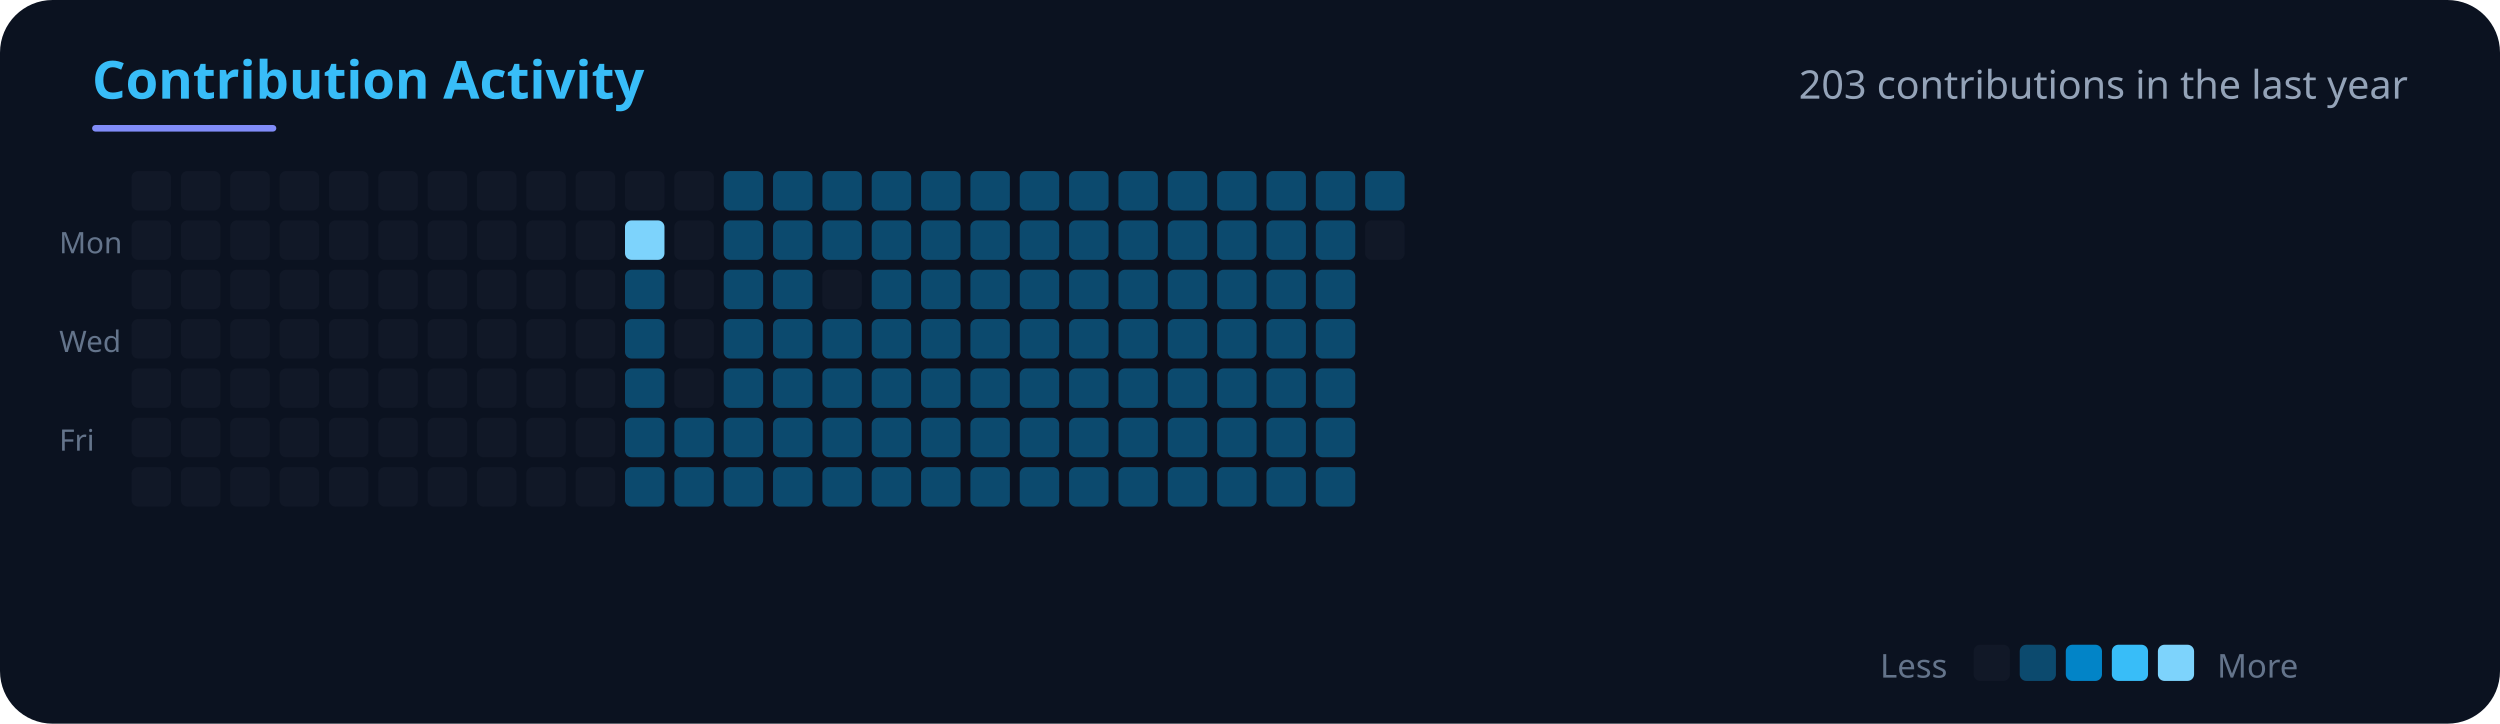
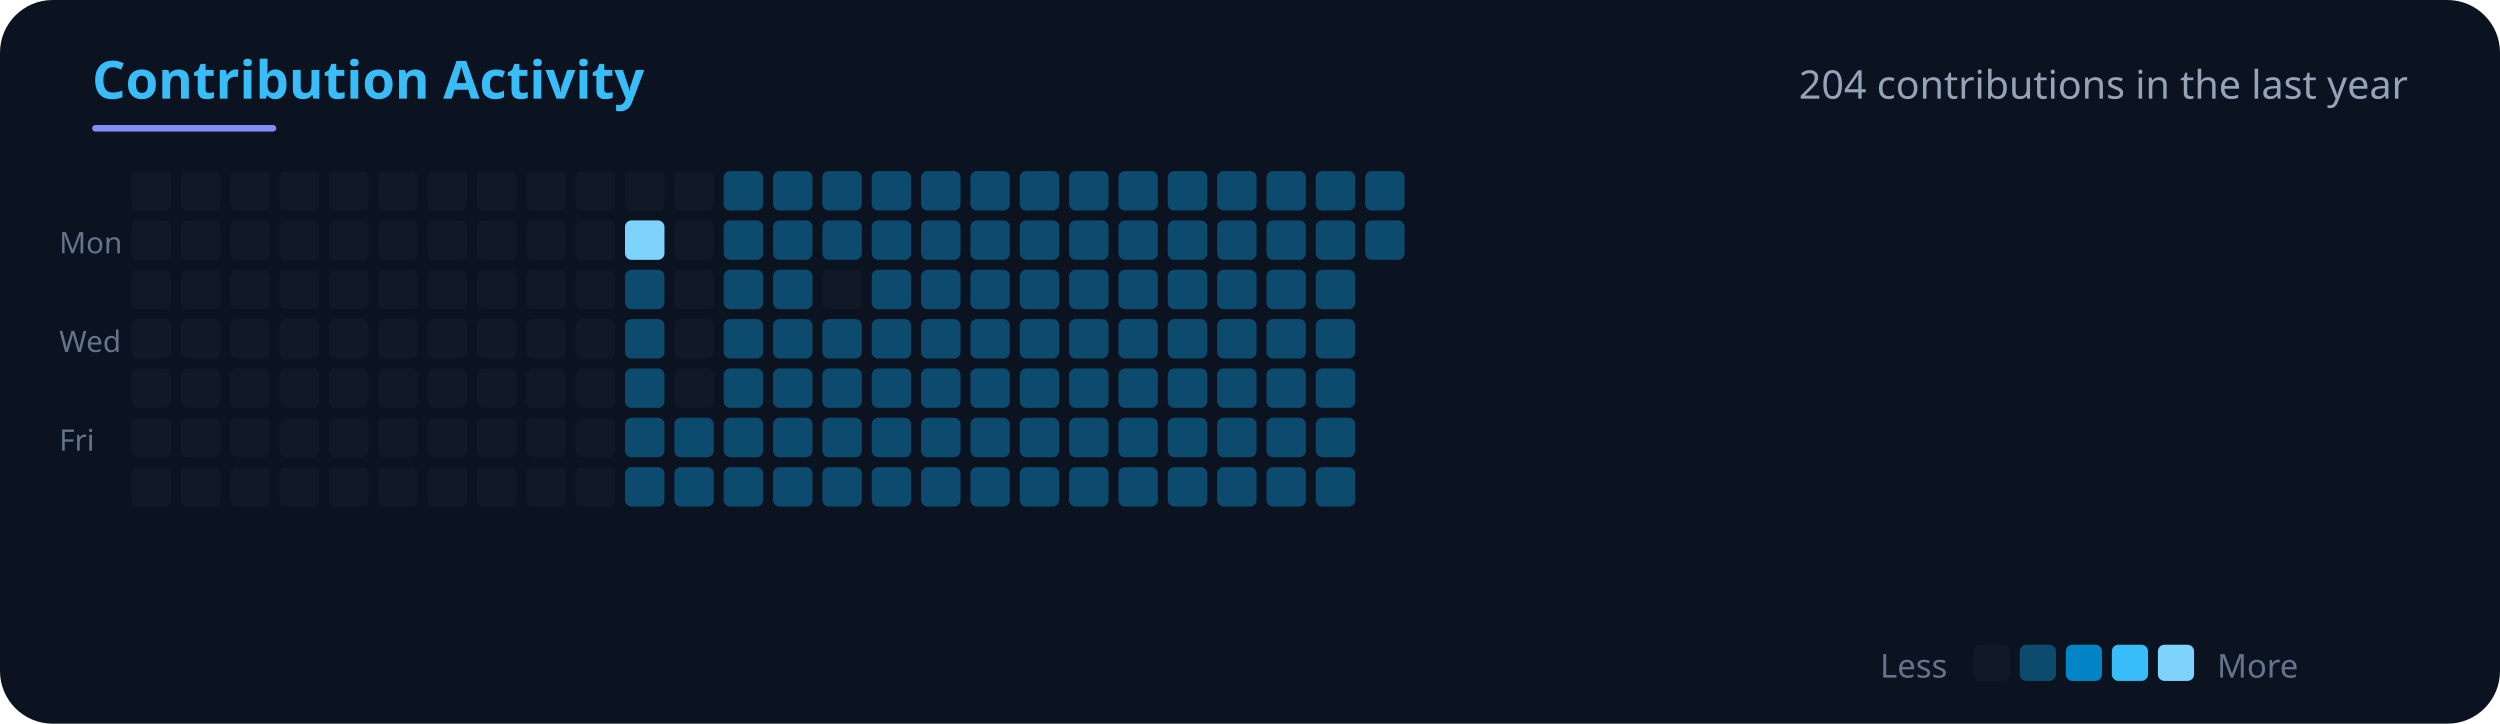
<svg xmlns="http://www.w3.org/2000/svg" width="760" height="220" viewBox="0 0 760 220" role="img">
  <rect width="100%" height="100%" rx="16" fill="#0B1220" />
  <text x="28" y="30" fill="#38BDF8" font-family="Segoe UI, Ubuntu, sans-serif" font-size="16" font-weight="700">Contribution Activity</text>
-   <text x="732" y="30" text-anchor="end" fill="#94A3B8" font-family="Segoe UI, Ubuntu, sans-serif" font-size="12">203 contributions in the last year</text>
+   <text x="732" y="30" text-anchor="end" fill="#94A3B8" font-family="Segoe UI, Ubuntu, sans-serif" font-size="12">204 contributions in the last year</text>
  <rect x="28" y="38" width="56" height="2" rx="1" fill="#818CF8" />
  <text x="18" y="77" fill="#64748B" font-family="Segoe UI, Ubuntu, sans-serif" font-size="9">Mon</text>
  <text x="18" y="107" fill="#64748B" font-family="Segoe UI, Ubuntu, sans-serif" font-size="9">Wed</text>
  <text x="18" y="137" fill="#64748B" font-family="Segoe UI, Ubuntu, sans-serif" font-size="9">Fri</text>
  <rect x="40" y="52" width="12" height="12" rx="2" fill="#111827" />
  <rect x="40" y="67" width="12" height="12" rx="2" fill="#111827" />
  <rect x="40" y="82" width="12" height="12" rx="2" fill="#111827" />
  <rect x="40" y="97" width="12" height="12" rx="2" fill="#111827" />
  <rect x="40" y="112" width="12" height="12" rx="2" fill="#111827" />
  <rect x="40" y="127" width="12" height="12" rx="2" fill="#111827" />
  <rect x="40" y="142" width="12" height="12" rx="2" fill="#111827" />
  <rect x="55" y="52" width="12" height="12" rx="2" fill="#111827" />
  <rect x="55" y="67" width="12" height="12" rx="2" fill="#111827" />
  <rect x="55" y="82" width="12" height="12" rx="2" fill="#111827" />
  <rect x="55" y="97" width="12" height="12" rx="2" fill="#111827" />
  <rect x="55" y="112" width="12" height="12" rx="2" fill="#111827" />
  <rect x="55" y="127" width="12" height="12" rx="2" fill="#111827" />
  <rect x="55" y="142" width="12" height="12" rx="2" fill="#111827" />
  <rect x="70" y="52" width="12" height="12" rx="2" fill="#111827" />
  <rect x="70" y="67" width="12" height="12" rx="2" fill="#111827" />
  <rect x="70" y="82" width="12" height="12" rx="2" fill="#111827" />
  <rect x="70" y="97" width="12" height="12" rx="2" fill="#111827" />
  <rect x="70" y="112" width="12" height="12" rx="2" fill="#111827" />
  <rect x="70" y="127" width="12" height="12" rx="2" fill="#111827" />
  <rect x="70" y="142" width="12" height="12" rx="2" fill="#111827" />
  <rect x="85" y="52" width="12" height="12" rx="2" fill="#111827" />
  <rect x="85" y="67" width="12" height="12" rx="2" fill="#111827" />
  <rect x="85" y="82" width="12" height="12" rx="2" fill="#111827" />
  <rect x="85" y="97" width="12" height="12" rx="2" fill="#111827" />
  <rect x="85" y="112" width="12" height="12" rx="2" fill="#111827" />
  <rect x="85" y="127" width="12" height="12" rx="2" fill="#111827" />
  <rect x="85" y="142" width="12" height="12" rx="2" fill="#111827" />
  <rect x="100" y="52" width="12" height="12" rx="2" fill="#111827" />
  <rect x="100" y="67" width="12" height="12" rx="2" fill="#111827" />
  <rect x="100" y="82" width="12" height="12" rx="2" fill="#111827" />
  <rect x="100" y="97" width="12" height="12" rx="2" fill="#111827" />
  <rect x="100" y="112" width="12" height="12" rx="2" fill="#111827" />
  <rect x="100" y="127" width="12" height="12" rx="2" fill="#111827" />
  <rect x="100" y="142" width="12" height="12" rx="2" fill="#111827" />
  <rect x="115" y="52" width="12" height="12" rx="2" fill="#111827" />
  <rect x="115" y="67" width="12" height="12" rx="2" fill="#111827" />
  <rect x="115" y="82" width="12" height="12" rx="2" fill="#111827" />
  <rect x="115" y="97" width="12" height="12" rx="2" fill="#111827" />
  <rect x="115" y="112" width="12" height="12" rx="2" fill="#111827" />
  <rect x="115" y="127" width="12" height="12" rx="2" fill="#111827" />
  <rect x="115" y="142" width="12" height="12" rx="2" fill="#111827" />
  <rect x="130" y="52" width="12" height="12" rx="2" fill="#111827" />
  <rect x="130" y="67" width="12" height="12" rx="2" fill="#111827" />
  <rect x="130" y="82" width="12" height="12" rx="2" fill="#111827" />
  <rect x="130" y="97" width="12" height="12" rx="2" fill="#111827" />
  <rect x="130" y="112" width="12" height="12" rx="2" fill="#111827" />
  <rect x="130" y="127" width="12" height="12" rx="2" fill="#111827" />
  <rect x="130" y="142" width="12" height="12" rx="2" fill="#111827" />
  <rect x="145" y="52" width="12" height="12" rx="2" fill="#111827" />
  <rect x="145" y="67" width="12" height="12" rx="2" fill="#111827" />
  <rect x="145" y="82" width="12" height="12" rx="2" fill="#111827" />
  <rect x="145" y="97" width="12" height="12" rx="2" fill="#111827" />
  <rect x="145" y="112" width="12" height="12" rx="2" fill="#111827" />
  <rect x="145" y="127" width="12" height="12" rx="2" fill="#111827" />
  <rect x="145" y="142" width="12" height="12" rx="2" fill="#111827" />
  <rect x="160" y="52" width="12" height="12" rx="2" fill="#111827" />
  <rect x="160" y="67" width="12" height="12" rx="2" fill="#111827" />
  <rect x="160" y="82" width="12" height="12" rx="2" fill="#111827" />
  <rect x="160" y="97" width="12" height="12" rx="2" fill="#111827" />
  <rect x="160" y="112" width="12" height="12" rx="2" fill="#111827" />
  <rect x="160" y="127" width="12" height="12" rx="2" fill="#111827" />
  <rect x="160" y="142" width="12" height="12" rx="2" fill="#111827" />
  <rect x="175" y="52" width="12" height="12" rx="2" fill="#111827" />
  <rect x="175" y="67" width="12" height="12" rx="2" fill="#111827" />
  <rect x="175" y="82" width="12" height="12" rx="2" fill="#111827" />
  <rect x="175" y="97" width="12" height="12" rx="2" fill="#111827" />
  <rect x="175" y="112" width="12" height="12" rx="2" fill="#111827" />
  <rect x="175" y="127" width="12" height="12" rx="2" fill="#111827" />
  <rect x="175" y="142" width="12" height="12" rx="2" fill="#111827" />
  <rect x="190" y="52" width="12" height="12" rx="2" fill="#111827" />
  <rect x="190" y="67" width="12" height="12" rx="2" fill="#7DD3FC" />
  <rect x="190" y="82" width="12" height="12" rx="2" fill="#0C4A6E" />
  <rect x="190" y="97" width="12" height="12" rx="2" fill="#0C4A6E" />
  <rect x="190" y="112" width="12" height="12" rx="2" fill="#0C4A6E" />
  <rect x="190" y="127" width="12" height="12" rx="2" fill="#0C4A6E" />
  <rect x="190" y="142" width="12" height="12" rx="2" fill="#0C4A6E" />
  <rect x="205" y="52" width="12" height="12" rx="2" fill="#111827" />
  <rect x="205" y="67" width="12" height="12" rx="2" fill="#111827" />
  <rect x="205" y="82" width="12" height="12" rx="2" fill="#111827" />
  <rect x="205" y="97" width="12" height="12" rx="2" fill="#111827" />
  <rect x="205" y="112" width="12" height="12" rx="2" fill="#111827" />
  <rect x="205" y="127" width="12" height="12" rx="2" fill="#0C4A6E" />
  <rect x="205" y="142" width="12" height="12" rx="2" fill="#0C4A6E" />
  <rect x="220" y="52" width="12" height="12" rx="2" fill="#0C4A6E" />
  <rect x="220" y="67" width="12" height="12" rx="2" fill="#0C4A6E" />
  <rect x="220" y="82" width="12" height="12" rx="2" fill="#0C4A6E" />
  <rect x="220" y="97" width="12" height="12" rx="2" fill="#0C4A6E" />
  <rect x="220" y="112" width="12" height="12" rx="2" fill="#0C4A6E" />
  <rect x="220" y="127" width="12" height="12" rx="2" fill="#0C4A6E" />
  <rect x="220" y="142" width="12" height="12" rx="2" fill="#0C4A6E" />
  <rect x="235" y="52" width="12" height="12" rx="2" fill="#0C4A6E" />
  <rect x="235" y="67" width="12" height="12" rx="2" fill="#0C4A6E" />
  <rect x="235" y="82" width="12" height="12" rx="2" fill="#0C4A6E" />
  <rect x="235" y="97" width="12" height="12" rx="2" fill="#0C4A6E" />
  <rect x="235" y="112" width="12" height="12" rx="2" fill="#0C4A6E" />
  <rect x="235" y="127" width="12" height="12" rx="2" fill="#0C4A6E" />
  <rect x="235" y="142" width="12" height="12" rx="2" fill="#0C4A6E" />
  <rect x="250" y="52" width="12" height="12" rx="2" fill="#0C4A6E" />
  <rect x="250" y="67" width="12" height="12" rx="2" fill="#0C4A6E" />
  <rect x="250" y="82" width="12" height="12" rx="2" fill="#111827" />
  <rect x="250" y="97" width="12" height="12" rx="2" fill="#0C4A6E" />
  <rect x="250" y="112" width="12" height="12" rx="2" fill="#0C4A6E" />
  <rect x="250" y="127" width="12" height="12" rx="2" fill="#0C4A6E" />
  <rect x="250" y="142" width="12" height="12" rx="2" fill="#0C4A6E" />
  <rect x="265" y="52" width="12" height="12" rx="2" fill="#0C4A6E" />
  <rect x="265" y="67" width="12" height="12" rx="2" fill="#0C4A6E" />
  <rect x="265" y="82" width="12" height="12" rx="2" fill="#0C4A6E" />
  <rect x="265" y="97" width="12" height="12" rx="2" fill="#0C4A6E" />
  <rect x="265" y="112" width="12" height="12" rx="2" fill="#0C4A6E" />
  <rect x="265" y="127" width="12" height="12" rx="2" fill="#0C4A6E" />
  <rect x="265" y="142" width="12" height="12" rx="2" fill="#0C4A6E" />
  <rect x="280" y="52" width="12" height="12" rx="2" fill="#0C4A6E" />
  <rect x="280" y="67" width="12" height="12" rx="2" fill="#0C4A6E" />
  <rect x="280" y="82" width="12" height="12" rx="2" fill="#0C4A6E" />
  <rect x="280" y="97" width="12" height="12" rx="2" fill="#0C4A6E" />
  <rect x="280" y="112" width="12" height="12" rx="2" fill="#0C4A6E" />
  <rect x="280" y="127" width="12" height="12" rx="2" fill="#0C4A6E" />
  <rect x="280" y="142" width="12" height="12" rx="2" fill="#0C4A6E" />
  <rect x="295" y="52" width="12" height="12" rx="2" fill="#0C4A6E" />
  <rect x="295" y="67" width="12" height="12" rx="2" fill="#0C4A6E" />
  <rect x="295" y="82" width="12" height="12" rx="2" fill="#0C4A6E" />
  <rect x="295" y="97" width="12" height="12" rx="2" fill="#0C4A6E" />
  <rect x="295" y="112" width="12" height="12" rx="2" fill="#0C4A6E" />
  <rect x="295" y="127" width="12" height="12" rx="2" fill="#0C4A6E" />
  <rect x="295" y="142" width="12" height="12" rx="2" fill="#0C4A6E" />
  <rect x="310" y="52" width="12" height="12" rx="2" fill="#0C4A6E" />
  <rect x="310" y="67" width="12" height="12" rx="2" fill="#0C4A6E" />
  <rect x="310" y="82" width="12" height="12" rx="2" fill="#0C4A6E" />
  <rect x="310" y="97" width="12" height="12" rx="2" fill="#0C4A6E" />
  <rect x="310" y="112" width="12" height="12" rx="2" fill="#0C4A6E" />
  <rect x="310" y="127" width="12" height="12" rx="2" fill="#0C4A6E" />
  <rect x="310" y="142" width="12" height="12" rx="2" fill="#0C4A6E" />
  <rect x="325" y="52" width="12" height="12" rx="2" fill="#0C4A6E" />
  <rect x="325" y="67" width="12" height="12" rx="2" fill="#0C4A6E" />
  <rect x="325" y="82" width="12" height="12" rx="2" fill="#0C4A6E" />
  <rect x="325" y="97" width="12" height="12" rx="2" fill="#0C4A6E" />
  <rect x="325" y="112" width="12" height="12" rx="2" fill="#0C4A6E" />
  <rect x="325" y="127" width="12" height="12" rx="2" fill="#0C4A6E" />
  <rect x="325" y="142" width="12" height="12" rx="2" fill="#0C4A6E" />
  <rect x="340" y="52" width="12" height="12" rx="2" fill="#0C4A6E" />
  <rect x="340" y="67" width="12" height="12" rx="2" fill="#0C4A6E" />
  <rect x="340" y="82" width="12" height="12" rx="2" fill="#0C4A6E" />
  <rect x="340" y="97" width="12" height="12" rx="2" fill="#0C4A6E" />
  <rect x="340" y="112" width="12" height="12" rx="2" fill="#0C4A6E" />
  <rect x="340" y="127" width="12" height="12" rx="2" fill="#0C4A6E" />
  <rect x="340" y="142" width="12" height="12" rx="2" fill="#0C4A6E" />
  <rect x="355" y="52" width="12" height="12" rx="2" fill="#0C4A6E" />
  <rect x="355" y="67" width="12" height="12" rx="2" fill="#0C4A6E" />
  <rect x="355" y="82" width="12" height="12" rx="2" fill="#0C4A6E" />
  <rect x="355" y="97" width="12" height="12" rx="2" fill="#0C4A6E" />
  <rect x="355" y="112" width="12" height="12" rx="2" fill="#0C4A6E" />
  <rect x="355" y="127" width="12" height="12" rx="2" fill="#0C4A6E" />
  <rect x="355" y="142" width="12" height="12" rx="2" fill="#0C4A6E" />
  <rect x="370" y="52" width="12" height="12" rx="2" fill="#0C4A6E" />
  <rect x="370" y="67" width="12" height="12" rx="2" fill="#0C4A6E" />
  <rect x="370" y="82" width="12" height="12" rx="2" fill="#0C4A6E" />
  <rect x="370" y="97" width="12" height="12" rx="2" fill="#0C4A6E" />
  <rect x="370" y="112" width="12" height="12" rx="2" fill="#0C4A6E" />
  <rect x="370" y="127" width="12" height="12" rx="2" fill="#0C4A6E" />
  <rect x="370" y="142" width="12" height="12" rx="2" fill="#0C4A6E" />
  <rect x="385" y="52" width="12" height="12" rx="2" fill="#0C4A6E" />
  <rect x="385" y="67" width="12" height="12" rx="2" fill="#0C4A6E" />
  <rect x="385" y="82" width="12" height="12" rx="2" fill="#0C4A6E" />
  <rect x="385" y="97" width="12" height="12" rx="2" fill="#0C4A6E" />
  <rect x="385" y="112" width="12" height="12" rx="2" fill="#0C4A6E" />
  <rect x="385" y="127" width="12" height="12" rx="2" fill="#0C4A6E" />
  <rect x="385" y="142" width="12" height="12" rx="2" fill="#0C4A6E" />
  <rect x="400" y="52" width="12" height="12" rx="2" fill="#0C4A6E" />
  <rect x="400" y="67" width="12" height="12" rx="2" fill="#0C4A6E" />
  <rect x="400" y="82" width="12" height="12" rx="2" fill="#0C4A6E" />
  <rect x="400" y="97" width="12" height="12" rx="2" fill="#0C4A6E" />
  <rect x="400" y="112" width="12" height="12" rx="2" fill="#0C4A6E" />
  <rect x="400" y="127" width="12" height="12" rx="2" fill="#0C4A6E" />
  <rect x="400" y="142" width="12" height="12" rx="2" fill="#0C4A6E" />
  <rect x="415" y="52" width="12" height="12" rx="2" fill="#0C4A6E" />
-   <rect x="415" y="67" width="12" height="12" rx="2" fill="#111827" />
+   <rect x="415" y="67" width="12" height="12" rx="2" fill="#0C4A6E" />
  <text x="592" y="206" text-anchor="end" fill="#64748B" font-size="10" font-family="Segoe UI, Ubuntu, sans-serif">Less</text>
  <rect x="600" y="196" width="11" height="11" rx="2" fill="#111827" />
  <rect x="614" y="196" width="11" height="11" rx="2" fill="#0C4A6E" />
  <rect x="628" y="196" width="11" height="11" rx="2" fill="#0284C7" />
  <rect x="642" y="196" width="11" height="11" rx="2" fill="#38BDF8" />
  <rect x="656" y="196" width="11" height="11" rx="2" fill="#7DD3FC" />
  <text x="674" y="206" fill="#64748B" font-size="10" font-family="Segoe UI, Ubuntu, sans-serif">More</text>
</svg>
